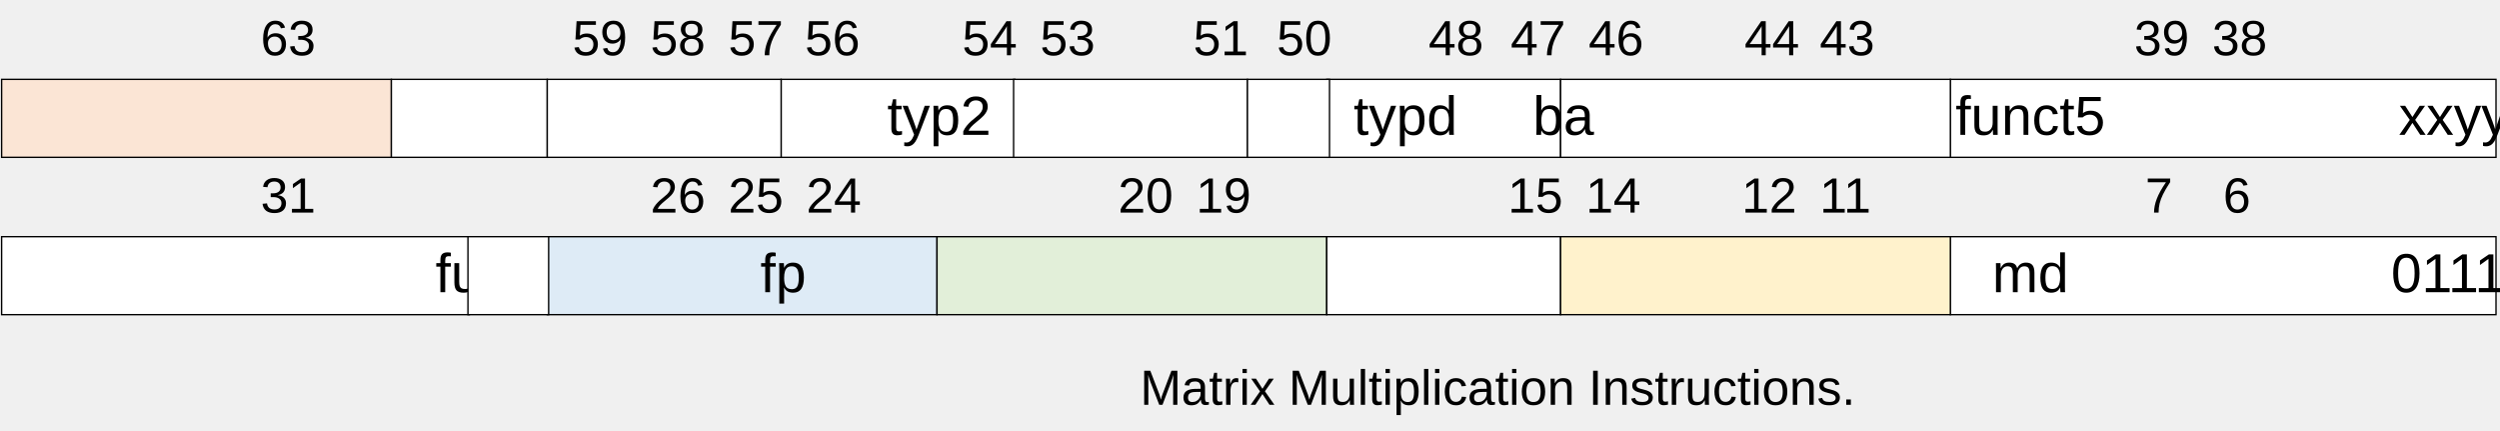
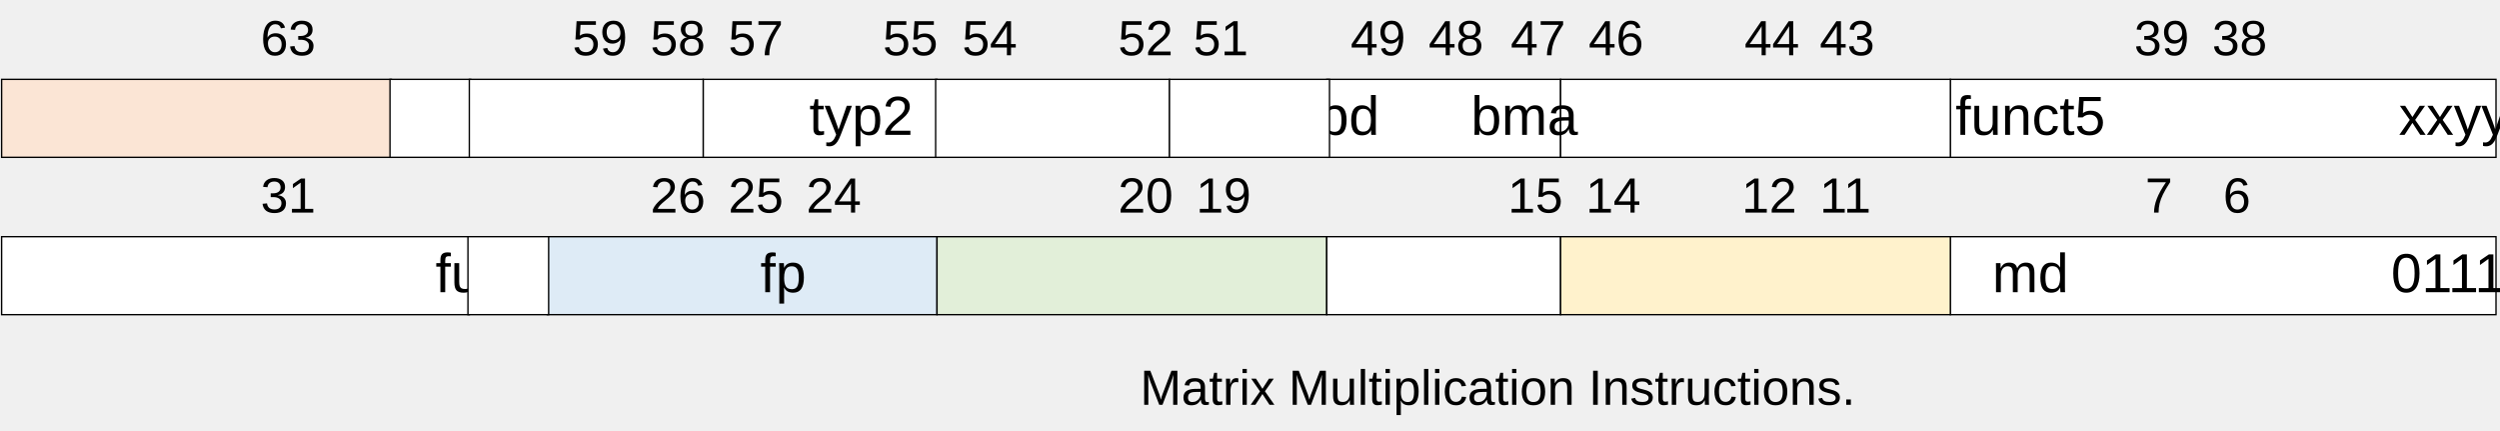
<svg xmlns="http://www.w3.org/2000/svg" xmlns:ns1="http://schemas.microsoft.com/visio/2003/SVGExtensions/" width="6.31in" height="1.086in" viewBox="0 0 454.293 78.203" xml:space="preserve" color-interpolation-filters="sRGB" class="st9">
  <ns1:documentProperties ns1:langID="2052" ns1:metric="true" ns1:viewMarkup="false">
    <ns1:userDefs>
      <ns1:ud ns1:nameU="msvSubprocessMaster" ns1:prompt="" ns1:val="VT4(Rectangle)" />
      <ns1:ud ns1:nameU="msvNoAutoConnect" ns1:val="VT0(1):26" />
    </ns1:userDefs>
  </ns1:documentProperties>
  <style type="text/css">
	
		.st1 {fill:none;stroke:none;stroke-width:0.25}
		.st2 {fill:#000000;font-family:Arial;font-size:0.75em}
		.st3 {fill:#ffffff;stroke:#000000;stroke-width:0.25}
		.st4 {fill:#000000;font-family:Arial;font-size:0.833em}
		.st5 {fill:#fbe5d5;stroke:#000000;stroke-width:0.25}
		.st6 {fill:#deebf6;stroke:#000000;stroke-width:0.25}
		.st7 {fill:#e2efd9;stroke:#000000;stroke-width:0.25}
		.st8 {fill:#fff2cc;stroke:#000000;stroke-width:0.25}
		.st9 {fill:none;fill-rule:evenodd;font-size:12px;overflow:visible;stroke-linecap:square;stroke-miterlimit:3}
	
	</style>
  <g ns1:mID="35" ns1:index="14" ns1:groupContext="foregroundPage">
    <ns1:userDefs>
      <ns1:ud ns1:nameU="msvThemeOrder" ns1:val="VT0(0):26" />
    </ns1:userDefs>
    <ns1:pageProperties ns1:drawingScale="0.0393701" ns1:pageScale="0.0393701" ns1:drawingUnits="24" ns1:shadowOffsetX="8.50394" ns1:shadowOffsetY="-8.50394" />
    <g id="shape57-1" ns1:mID="57" ns1:groupContext="shape" transform="translate(0.500007,-0.25)">
      <ns1:textBlock ns1:margins="rect(0,0,0,0)" ns1:tabSpace="42.5197" />
      <ns1:textRect cx="226.772" cy="71.116" width="453.55" height="14.173" />
      <rect x="0" y="64.029" width="453.543" height="14.173" class="st1" />
      <text x="161.75" y="73.82" class="st2" ns1:langID="2052">
        <ns1:paragraph ns1:horizAlign="1" />
        <ns1:tabList />Matrix Multiplication Instructions.</text>
    </g>
    <g id="shape61-4" ns1:mID="61" ns1:groupContext="shape" transform="translate(354.581,-49.6063)">
      <ns1:userDefs>
        <ns1:ud ns1:nameU="visVersion" ns1:val="VT0(15):26" />
      </ns1:userDefs>
      <ns1:textBlock ns1:margins="rect(0,0,0,0)" ns1:tabSpace="42.5197" />
      <ns1:textRect cx="49.606" cy="71.116" width="99.22" height="14.173" />
      <rect x="0" y="64.029" width="99.213" height="14.173" class="st3" />
      <text x="31.54" y="74.12" class="st4" ns1:langID="2052">
        <ns1:paragraph ns1:horizAlign="1" />
        <ns1:tabList />xxyyy11</text>
    </g>
    <g id="shape71-7" ns1:mID="71" ns1:groupContext="shape" transform="translate(355.081,-63.7795)">
      <ns1:textBlock ns1:margins="rect(0,0,0,0)" ns1:tabSpace="42.5197" />
      <ns1:textRect cx="7.087" cy="71.116" width="14.18" height="14.173" />
      <rect x="0" y="64.029" width="14.173" height="14.173" class="st1" />
      <text x="2.08" y="73.82" class="st2" ns1:langID="2052">
        <ns1:paragraph ns1:horizAlign="1" />
        <ns1:tabList />38</text>
    </g>
    <g id="shape75-10" ns1:mID="75" ns1:groupContext="shape" transform="translate(0.25,-63.7795)">
      <ns1:textBlock ns1:margins="rect(0,0,0,0)" ns1:tabSpace="42.5197" />
      <ns1:textRect cx="7.087" cy="71.116" width="14.18" height="14.173" />
      <rect x="0" y="64.029" width="14.173" height="14.173" class="st1" />
      <text x="2.08" y="73.82" class="st2" ns1:langID="2052">
        <ns1:paragraph ns1:horizAlign="1" />
        <ns1:tabList />63</text>
    </g>
    <g id="shape76-13" ns1:mID="76" ns1:groupContext="shape" transform="translate(439.62,-63.7795)">
      <ns1:textBlock ns1:margins="rect(0,0,0,0)" ns1:tabSpace="42.5197" />
      <ns1:textRect cx="7.087" cy="71.116" width="14.18" height="14.173" />
      <rect x="0" y="64.029" width="14.173" height="14.173" class="st1" />
      <text x="2.08" y="73.82" class="st2" ns1:langID="2052">
        <ns1:paragraph ns1:horizAlign="1" />
        <ns1:tabList />32</text>
    </g>
    <g id="shape77-16" ns1:mID="77" ns1:groupContext="shape" transform="translate(340.907,-63.7795)">
      <ns1:textBlock ns1:margins="rect(0,0,0,0)" ns1:tabSpace="42.5197" />
      <ns1:textRect cx="7.087" cy="71.116" width="14.18" height="14.173" />
      <rect x="0" y="64.029" width="14.173" height="14.173" class="st1" />
      <text x="2.08" y="73.82" class="st2" ns1:langID="2052">
        <ns1:paragraph ns1:horizAlign="1" />
        <ns1:tabList />39</text>
    </g>
    <g id="shape78-19" ns1:mID="78" ns1:groupContext="shape" transform="translate(71.1161,-63.7795)">
      <ns1:textBlock ns1:margins="rect(0,0,0,0)" ns1:tabSpace="42.5197" />
      <ns1:textRect cx="7.087" cy="71.116" width="14.18" height="14.173" />
      <rect x="0" y="64.029" width="14.173" height="14.173" class="st1" />
      <text x="2.08" y="73.82" class="st2" ns1:langID="2052">
        <ns1:paragraph ns1:horizAlign="1" />
        <ns1:tabList />58</text>
    </g>
    <g id="shape86-22" ns1:mID="86" ns1:groupContext="shape" transform="translate(283.715,-63.7795)">
      <ns1:textBlock ns1:margins="rect(0,0,0,0)" ns1:tabSpace="42.5197" />
      <ns1:textRect cx="7.087" cy="71.116" width="14.18" height="14.173" />
      <rect x="0" y="64.029" width="14.173" height="14.173" class="st1" />
      <text x="2.08" y="73.82" class="st2" ns1:langID="2052">
        <ns1:paragraph ns1:horizAlign="1" />
        <ns1:tabList />43</text>
    </g>
    <g id="shape87-25" ns1:mID="87" ns1:groupContext="shape" transform="translate(241.195,-49.6063)">
      <ns1:userDefs>
        <ns1:ud ns1:nameU="visVersion" ns1:val="VT0(15):26" />
      </ns1:userDefs>
      <ns1:textBlock ns1:margins="rect(0,0,0,0)" ns1:tabSpace="42.5197" />
      <ns1:textRect cx="21.26" cy="71.116" width="42.52" height="14.173" />
      <rect x="0" y="64.029" width="42.52" height="14.173" class="st3" />
      <text x="14.04" y="74.12" class="st4" ns1:langID="2052">
        <ns1:paragraph ns1:horizAlign="1" />
        <ns1:tabList />frm</text>
    </g>
    <g id="shape89-28" ns1:mID="89" ns1:groupContext="shape" transform="translate(212.598,-63.7795)">
      <ns1:textBlock ns1:margins="rect(0,0,0,0)" ns1:tabSpace="42.5197" />
      <ns1:textRect cx="7.087" cy="71.116" width="14.18" height="14.173" />
      <rect x="0" y="64.029" width="14.173" height="14.173" class="st1" />
      <text x="2.08" y="73.82" class="st2" ns1:langID="2052">
        <ns1:paragraph ns1:horizAlign="1" />
        <ns1:tabList />48</text>
    </g>
    <g id="shape90-31" ns1:mID="90" ns1:groupContext="shape" transform="translate(56.9429,-63.7795)">
      <ns1:textBlock ns1:margins="rect(0,0,0,0)" ns1:tabSpace="42.5197" />
      <ns1:textRect cx="7.087" cy="71.116" width="14.18" height="14.173" />
      <rect x="0" y="64.029" width="14.173" height="14.173" class="st1" />
      <text x="2.08" y="73.82" class="st2" ns1:langID="2052">
        <ns1:paragraph ns1:horizAlign="1" />
        <ns1:tabList />59</text>
    </g>
    <g id="shape91-34" ns1:mID="91" ns1:groupContext="shape" transform="translate(0.25,-49.6063)">
      <ns1:userDefs>
        <ns1:ud ns1:nameU="visVersion" ns1:val="VT0(15):26" />
      </ns1:userDefs>
      <ns1:textBlock ns1:margins="rect(0,0,0,0)" ns1:tabSpace="42.5197" />
      <ns1:textRect cx="35.433" cy="71.116" width="70.87" height="14.173" />
      <rect x="0" y="64.029" width="70.866" height="14.173" class="st5" />
      <text x="27.65" y="74.12" class="st4" ns1:langID="2052">
        <ns1:paragraph ns1:horizAlign="1" />
        <ns1:tabList />sps</text>
    </g>
-     <g id="shape92-37" ns1:mID="92" ns1:groupContext="shape" transform="translate(71.1161,-49.6063)">
-       <ns1:userDefs>
-         <ns1:ud ns1:nameU="visVersion" ns1:val="VT0(15):26" />
-       </ns1:userDefs>
-       <ns1:textBlock ns1:margins="rect(0,0,0,0)" ns1:tabSpace="42.5197" />
-       <ns1:textRect cx="14.173" cy="71.116" width="28.35" height="14.173" />
-       <rect x="0" y="64.029" width="28.346" height="14.173" class="st3" />
-       <text x="4.73" y="74.12" class="st4" ns1:langID="2052">
-         <ns1:paragraph ns1:horizAlign="1" />
-         <ns1:tabList />spm</text>
+     <g id="shape92-37" ns1:mID="92" ns1:groupContext="shape" transform="translate(70.8661,-49.6063)">
+       <ns1:userDefs>
+         <ns1:ud ns1:nameU="visVersion" ns1:val="VT0(15):26" />
+       </ns1:userDefs>
+       <ns1:textBlock ns1:margins="rect(0,0,0,0)" ns1:tabSpace="42.5197" />
+       <ns1:textRect cx="7.337" cy="71.116" width="14.68" height="14.173" />
+       <rect x="0" y="64.029" width="14.673" height="14.173" class="st3" />
+       <text x="2.06" y="74.12" class="st4" ns1:langID="2052">
+         <ns1:paragraph ns1:horizAlign="1" />
+         <ns1:tabList />sp</text>
    </g>
    <g id="shape93-40" ns1:mID="93" ns1:groupContext="shape" transform="translate(283.715,-49.6063)">
      <ns1:userDefs>
        <ns1:ud ns1:nameU="visVersion" ns1:val="VT0(15):26" />
      </ns1:userDefs>
      <ns1:textBlock ns1:margins="rect(0,0,0,0)" ns1:tabSpace="42.5197" />
      <ns1:textRect cx="35.433" cy="71.116" width="70.87" height="14.173" />
      <rect x="0" y="64.029" width="70.866" height="14.173" class="st3" />
      <text x="21.81" y="74.12" class="st4" ns1:langID="2052">
        <ns1:paragraph ns1:horizAlign="1" />
        <ns1:tabList />funct5</text>
    </g>
-     <g id="shape94-43" ns1:mID="94" ns1:groupContext="shape" transform="translate(185.002,-63.7795)">
-       <ns1:textBlock ns1:margins="rect(0,0,0,0)" ns1:tabSpace="42.5197" />
-       <ns1:textRect cx="7.087" cy="71.116" width="14.18" height="14.173" />
-       <rect x="0" y="64.029" width="14.173" height="14.173" class="st1" />
-       <text x="2.08" y="73.82" class="st2" ns1:langID="2052">
-         <ns1:paragraph ns1:horizAlign="1" />
-         <ns1:tabList />50</text>
+     <g id="shape94-43" ns1:mID="94" ns1:groupContext="shape" transform="translate(198.425,-63.7795)">
+       <ns1:textBlock ns1:margins="rect(0,0,0,0)" ns1:tabSpace="42.5197" />
+       <ns1:textRect cx="7.087" cy="71.116" width="14.18" height="14.173" />
+       <rect x="0" y="64.029" width="14.173" height="14.173" class="st1" />
+       <text x="2.08" y="73.82" class="st2" ns1:langID="2052">
+         <ns1:paragraph ns1:horizAlign="1" />
+         <ns1:tabList />49</text>
    </g>
    <g id="shape95-46" ns1:mID="95" ns1:groupContext="shape" transform="translate(169.829,-63.7795)">
      <ns1:textBlock ns1:margins="rect(0,0,0,0)" ns1:tabSpace="42.5197" />
      <ns1:textRect cx="7.087" cy="71.116" width="14.18" height="14.173" />
      <rect x="0" y="64.029" width="14.173" height="14.173" class="st1" />
      <text x="2.08" y="73.82" class="st2" ns1:langID="2052">
        <ns1:paragraph ns1:horizAlign="1" />
        <ns1:tabList />51</text>
    </g>
-     <g id="shape96-49" ns1:mID="96" ns1:groupContext="shape" transform="translate(141.982,-63.7795)">
-       <ns1:textBlock ns1:margins="rect(0,0,0,0)" ns1:tabSpace="42.5197" />
-       <ns1:textRect cx="7.087" cy="71.116" width="14.18" height="14.173" />
-       <rect x="0" y="64.029" width="14.173" height="14.173" class="st1" />
-       <text x="2.08" y="73.82" class="st2" ns1:langID="2052">
-         <ns1:paragraph ns1:horizAlign="1" />
-         <ns1:tabList />53</text>
+     <g id="shape96-49" ns1:mID="96" ns1:groupContext="shape" transform="translate(156.155,-63.7795)">
+       <ns1:textBlock ns1:margins="rect(0,0,0,0)" ns1:tabSpace="42.5197" />
+       <ns1:textRect cx="7.087" cy="71.116" width="14.18" height="14.173" />
+       <rect x="0" y="64.029" width="14.173" height="14.173" class="st1" />
+       <text x="2.08" y="73.82" class="st2" ns1:langID="2052">
+         <ns1:paragraph ns1:horizAlign="1" />
+         <ns1:tabList />52</text>
    </g>
    <g id="shape97-52" ns1:mID="97" ns1:groupContext="shape" transform="translate(241.695,-63.7795)">
      <ns1:textBlock ns1:margins="rect(0,0,0,0)" ns1:tabSpace="42.5197" />
      <ns1:textRect cx="7.087" cy="71.116" width="14.18" height="14.173" />
      <rect x="0" y="64.029" width="14.173" height="14.173" class="st1" />
      <text x="2.08" y="73.82" class="st2" ns1:langID="2052">
        <ns1:paragraph ns1:horizAlign="1" />
        <ns1:tabList />46</text>
    </g>
    <g id="shape98-55" ns1:mID="98" ns1:groupContext="shape" transform="translate(270.041,-63.7795)">
      <ns1:textBlock ns1:margins="rect(0,0,0,0)" ns1:tabSpace="42.5197" />
      <ns1:textRect cx="7.087" cy="71.116" width="14.18" height="14.173" />
      <rect x="0" y="64.029" width="14.173" height="14.173" class="st1" />
      <text x="2.08" y="73.82" class="st2" ns1:langID="2052">
        <ns1:paragraph ns1:horizAlign="1" />
        <ns1:tabList />44</text>
    </g>
    <g id="shape100-58" ns1:mID="100" ns1:groupContext="shape" transform="translate(227.522,-63.7795)">
      <ns1:textBlock ns1:margins="rect(0,0,0,0)" ns1:tabSpace="42.5197" />
      <ns1:textRect cx="7.087" cy="71.116" width="14.18" height="14.173" />
      <rect x="0" y="64.029" width="14.173" height="14.173" class="st1" />
      <text x="2.08" y="73.82" class="st2" ns1:langID="2052">
        <ns1:paragraph ns1:horizAlign="1" />
        <ns1:tabList />47</text>
    </g>
    <g id="shape127-61" ns1:mID="127" ns1:groupContext="shape" transform="translate(0.25,-21.0099)">
      <ns1:userDefs>
        <ns1:ud ns1:nameU="visVersion" ns1:val="VT0(15):26" />
      </ns1:userDefs>
      <ns1:textBlock ns1:margins="rect(0,0,0,0)" ns1:tabSpace="42.5197" />
      <ns1:textRect cx="42.52" cy="71.116" width="85.04" height="14.173" />
      <rect x="0" y="64.029" width="85.039" height="14.173" class="st3" />
      <text x="28.9" y="74.12" class="st4" ns1:langID="2052">
        <ns1:paragraph ns1:horizAlign="1" />
        <ns1:tabList />funct6</text>
    </g>
    <g id="shape129-64" ns1:mID="129" ns1:groupContext="shape" transform="translate(99.4626,-21.0099)">
      <ns1:userDefs>
        <ns1:ud ns1:nameU="visVersion" ns1:val="VT0(15):26" />
      </ns1:userDefs>
      <ns1:textBlock ns1:margins="rect(0,0,0,0)" ns1:tabSpace="42.5197" />
      <ns1:textRect cx="35.433" cy="71.116" width="70.87" height="14.173" />
      <rect x="0" y="64.029" width="70.866" height="14.173" class="st6" />
      <text x="25.99" y="74.12" class="st4" ns1:langID="2052">
        <ns1:paragraph ns1:horizAlign="1" />
        <ns1:tabList />ms2</text>
    </g>
    <g id="shape130-67" ns1:mID="130" ns1:groupContext="shape" transform="translate(170.329,-21.0099)">
      <ns1:userDefs>
        <ns1:ud ns1:nameU="visVersion" ns1:val="VT0(15):26" />
      </ns1:userDefs>
      <ns1:textBlock ns1:margins="rect(0,0,0,0)" ns1:tabSpace="42.5197" />
      <ns1:textRect cx="35.433" cy="71.116" width="70.87" height="14.173" />
      <rect x="0" y="64.029" width="70.866" height="14.173" class="st7" />
      <text x="25.99" y="74.12" class="st4" ns1:langID="2052">
        <ns1:paragraph ns1:horizAlign="1" />
        <ns1:tabList />ms1</text>
    </g>
    <g id="shape131-70" ns1:mID="131" ns1:groupContext="shape" transform="translate(241.195,-21.0099)">
      <ns1:userDefs>
        <ns1:ud ns1:nameU="visVersion" ns1:val="VT0(15):26" />
      </ns1:userDefs>
      <ns1:textBlock ns1:margins="rect(0,0,0,0)" ns1:tabSpace="42.5197" />
      <ns1:textRect cx="21.26" cy="71.116" width="42.52" height="14.173" />
      <rect x="0" y="64.029" width="42.52" height="14.173" class="st3" />
      <text x="7.64" y="74.12" class="st4" ns1:langID="2052">
        <ns1:paragraph ns1:horizAlign="1" />
        <ns1:tabList />funct3</text>
    </g>
    <g id="shape132-73" ns1:mID="132" ns1:groupContext="shape" transform="translate(354.581,-21.0099)">
      <ns1:userDefs>
        <ns1:ud ns1:nameU="visVersion" ns1:val="VT0(15):26" />
      </ns1:userDefs>
      <ns1:textBlock ns1:margins="rect(0,0,0,0)" ns1:tabSpace="42.5197" />
      <ns1:textRect cx="49.606" cy="71.116" width="99.22" height="14.173" />
      <rect x="0" y="64.029" width="99.213" height="14.173" class="st3" />
      <text x="30.14" y="74.12" class="st4" ns1:langID="2052">
        <ns1:paragraph ns1:horizAlign="1" />
        <ns1:tabList />0111111</text>
    </g>
    <g id="shape133-76" ns1:mID="133" ns1:groupContext="shape" transform="translate(283.715,-21.0099)">
      <ns1:userDefs>
        <ns1:ud ns1:nameU="visVersion" ns1:val="VT0(15):26" />
      </ns1:userDefs>
      <ns1:textBlock ns1:margins="rect(0,0,0,0)" ns1:tabSpace="42.5197" />
      <ns1:textRect cx="35.433" cy="71.116" width="70.87" height="14.173" />
      <rect x="0" y="64.029" width="70.866" height="14.173" class="st8" />
      <text x="28.49" y="74.12" class="st4" ns1:langID="2052">
        <ns1:paragraph ns1:horizAlign="1" />
        <ns1:tabList />md</text>
    </g>
    <g id="shape134-79" ns1:mID="134" ns1:groupContext="shape" transform="translate(85.2894,-35.1831)">
      <ns1:textBlock ns1:margins="rect(0,0,0,0)" ns1:tabSpace="42.5197" />
      <ns1:textRect cx="7.087" cy="71.116" width="14.18" height="14.173" />
      <rect x="0" y="64.029" width="14.173" height="14.173" class="st1" />
      <text x="2.08" y="73.82" class="st2" ns1:langID="2052">
        <ns1:paragraph ns1:horizAlign="1" />
        <ns1:tabList />25</text>
    </g>
    <g id="shape135-82" ns1:mID="135" ns1:groupContext="shape" transform="translate(71.1161,-35.1831)">
      <ns1:textBlock ns1:margins="rect(0,0,0,0)" ns1:tabSpace="42.5197" />
      <ns1:textRect cx="7.087" cy="71.116" width="14.18" height="14.173" />
      <rect x="0" y="64.029" width="14.173" height="14.173" class="st1" />
      <text x="2.08" y="73.82" class="st2" ns1:langID="2052">
        <ns1:paragraph ns1:horizAlign="1" />
        <ns1:tabList />26</text>
    </g>
    <g id="shape136-85" ns1:mID="136" ns1:groupContext="shape" transform="translate(0.25,-35.1831)">
      <ns1:textBlock ns1:margins="rect(0,0,0,0)" ns1:tabSpace="42.5197" />
      <ns1:textRect cx="7.087" cy="71.116" width="14.18" height="14.173" />
      <rect x="0" y="64.029" width="14.173" height="14.173" class="st1" />
      <text x="2.08" y="73.82" class="st2" ns1:langID="2052">
        <ns1:paragraph ns1:horizAlign="1" />
        <ns1:tabList />31</text>
    </g>
    <g id="shape137-88" ns1:mID="137" ns1:groupContext="shape" transform="translate(99.4626,-35.1831)">
      <ns1:textBlock ns1:margins="rect(0,0,0,0)" ns1:tabSpace="42.5197" />
      <ns1:textRect cx="7.087" cy="71.116" width="14.18" height="14.173" />
      <rect x="0" y="64.029" width="14.173" height="14.173" class="st1" />
      <text x="2.08" y="73.82" class="st2" ns1:langID="2052">
        <ns1:paragraph ns1:horizAlign="1" />
        <ns1:tabList />24</text>
    </g>
    <g id="shape138-91" ns1:mID="138" ns1:groupContext="shape" transform="translate(156.156,-35.1831)">
      <ns1:textBlock ns1:margins="rect(0,0,0,0)" ns1:tabSpace="42.5197" />
      <ns1:textRect cx="7.087" cy="71.116" width="14.18" height="14.173" />
      <rect x="0" y="64.029" width="14.173" height="14.173" class="st1" />
      <text x="2.08" y="73.82" class="st2" ns1:langID="2052">
        <ns1:paragraph ns1:horizAlign="1" />
        <ns1:tabList />20</text>
    </g>
    <g id="shape139-94" ns1:mID="139" ns1:groupContext="shape" transform="translate(170.329,-35.1831)">
      <ns1:textBlock ns1:margins="rect(0,0,0,0)" ns1:tabSpace="42.5197" />
      <ns1:textRect cx="7.087" cy="71.116" width="14.18" height="14.173" />
      <rect x="0" y="64.029" width="14.173" height="14.173" class="st1" />
      <text x="2.08" y="73.82" class="st2" ns1:langID="2052">
        <ns1:paragraph ns1:horizAlign="1" />
        <ns1:tabList />19</text>
    </g>
    <g id="shape140-97" ns1:mID="140" ns1:groupContext="shape" transform="translate(227.022,-35.1831)">
      <ns1:textBlock ns1:margins="rect(0,0,0,0)" ns1:tabSpace="42.5197" />
      <ns1:textRect cx="7.087" cy="71.116" width="14.18" height="14.173" />
      <rect x="0" y="64.029" width="14.173" height="14.173" class="st1" />
      <text x="2.08" y="73.82" class="st2" ns1:langID="2052">
        <ns1:paragraph ns1:horizAlign="1" />
        <ns1:tabList />15</text>
    </g>
    <g id="shape141-100" ns1:mID="141" ns1:groupContext="shape" transform="translate(241.195,-35.1831)">
      <ns1:textBlock ns1:margins="rect(0,0,0,0)" ns1:tabSpace="42.5197" />
      <ns1:textRect cx="7.087" cy="71.116" width="14.18" height="14.173" />
      <rect x="0" y="64.029" width="14.173" height="14.173" class="st1" />
      <text x="2.08" y="73.82" class="st2" ns1:langID="2052">
        <ns1:paragraph ns1:horizAlign="1" />
        <ns1:tabList />14</text>
    </g>
    <g id="shape142-103" ns1:mID="142" ns1:groupContext="shape" transform="translate(269.541,-35.1831)">
      <ns1:textBlock ns1:margins="rect(0,0,0,0)" ns1:tabSpace="42.5197" />
      <ns1:textRect cx="7.087" cy="71.116" width="14.18" height="14.173" />
      <rect x="0" y="64.029" width="14.173" height="14.173" class="st1" />
      <text x="2.08" y="73.82" class="st2" ns1:langID="2052">
        <ns1:paragraph ns1:horizAlign="1" />
        <ns1:tabList />12</text>
    </g>
    <g id="shape143-106" ns1:mID="143" ns1:groupContext="shape" transform="translate(283.715,-35.1831)">
      <ns1:textBlock ns1:margins="rect(0,0,0,0)" ns1:tabSpace="42.5197" />
      <ns1:textRect cx="7.087" cy="71.116" width="14.18" height="14.173" />
      <rect x="0" y="64.029" width="14.173" height="14.173" class="st1" />
      <text x="2.08" y="73.82" class="st2" ns1:langID="2052">
        <ns1:paragraph ns1:horizAlign="1" />
        <ns1:tabList />11</text>
    </g>
    <g id="shape144-109" ns1:mID="144" ns1:groupContext="shape" transform="translate(340.407,-35.1831)">
      <ns1:textBlock ns1:margins="rect(0,0,0,0)" ns1:tabSpace="42.5197" />
      <ns1:textRect cx="7.087" cy="71.116" width="14.18" height="14.173" />
      <rect x="0" y="64.029" width="14.173" height="14.173" class="st1" />
      <text x="4.58" y="73.82" class="st2" ns1:langID="2052">
        <ns1:paragraph ns1:horizAlign="1" />
        <ns1:tabList />7</text>
    </g>
    <g id="shape145-112" ns1:mID="145" ns1:groupContext="shape" transform="translate(354.581,-35.1831)">
      <ns1:textBlock ns1:margins="rect(0,0,0,0)" ns1:tabSpace="42.5197" />
      <ns1:textRect cx="7.087" cy="71.116" width="14.18" height="14.173" />
      <rect x="0" y="64.029" width="14.173" height="14.173" class="st1" />
      <text x="4.58" y="73.82" class="st2" ns1:langID="2052">
        <ns1:paragraph ns1:horizAlign="1" />
        <ns1:tabList />6</text>
    </g>
    <g id="shape146-115" ns1:mID="146" ns1:groupContext="shape" transform="translate(439.62,-35.1831)">
      <ns1:textBlock ns1:margins="rect(0,0,0,0)" ns1:tabSpace="42.5197" />
      <ns1:textRect cx="7.087" cy="71.116" width="14.18" height="14.173" />
      <rect x="0" y="64.029" width="14.173" height="14.173" class="st1" />
      <text x="4.58" y="73.82" class="st2" ns1:langID="2052">
        <ns1:paragraph ns1:horizAlign="1" />
        <ns1:tabList />0</text>
    </g>
-     <g id="shape154-118" ns1:mID="154" ns1:groupContext="shape" transform="translate(141.982,-49.6063)">
+     <g id="shape154-118" ns1:mID="154" ns1:groupContext="shape" transform="translate(127.809,-49.6063)">
      <ns1:userDefs>
        <ns1:ud ns1:nameU="visVersion" ns1:val="VT0(15):26" />
      </ns1:userDefs>
      <ns1:textBlock ns1:margins="rect(0,0,0,0)" ns1:tabSpace="42.5197" />
      <ns1:textRect cx="21.26" cy="71.116" width="42.52" height="14.173" />
      <rect x="0" y="64.029" width="42.52" height="14.173" class="st3" />
      <text x="11.81" y="74.12" class="st4" ns1:langID="2052">
        <ns1:paragraph ns1:horizAlign="1" />
        <ns1:tabList />typ1</text>
    </g>
-     <g id="shape156-121" ns1:mID="156" ns1:groupContext="shape" transform="translate(184.252,-49.6063)">
+     <g id="shape156-121" ns1:mID="156" ns1:groupContext="shape" transform="translate(170.079,-49.6063)">
      <ns1:userDefs>
        <ns1:ud ns1:nameU="visVersion" ns1:val="VT0(15):26" />
      </ns1:userDefs>
      <ns1:textBlock ns1:margins="rect(0,0,0,0)" ns1:tabSpace="42.5197" />
      <ns1:textRect cx="21.26" cy="71.116" width="42.52" height="14.173" />
      <rect x="0" y="64.029" width="42.52" height="14.173" class="st3" />
      <text x="11.81" y="74.12" class="st4" ns1:langID="2052">
        <ns1:paragraph ns1:horizAlign="1" />
        <ns1:tabList />typd</text>
    </g>
-     <g id="shape157-124" ns1:mID="157" ns1:groupContext="shape" transform="translate(99.4626,-49.6063)">
+     <g id="shape157-124" ns1:mID="157" ns1:groupContext="shape" transform="translate(85.2894,-49.6063)">
      <ns1:userDefs>
        <ns1:ud ns1:nameU="visVersion" ns1:val="VT0(15):26" />
      </ns1:userDefs>
      <ns1:textBlock ns1:margins="rect(0,0,0,0)" ns1:tabSpace="42.5197" />
      <ns1:textRect cx="21.26" cy="71.116" width="42.52" height="14.173" />
      <rect x="0" y="64.029" width="42.52" height="14.173" class="st3" />
      <text x="11.81" y="74.12" class="st4" ns1:langID="2052">
        <ns1:paragraph ns1:horizAlign="1" />
        <ns1:tabList />typ2</text>
    </g>
    <g id="shape161-127" ns1:mID="161" ns1:groupContext="shape" transform="translate(85.0394,-21.0099)">
      <ns1:userDefs>
        <ns1:ud ns1:nameU="visVersion" ns1:val="VT0(15):26" />
      </ns1:userDefs>
      <ns1:textBlock ns1:margins="rect(0,0,0,0)" ns1:tabSpace="42.5197" />
      <ns1:textRect cx="7.337" cy="71.116" width="14.68" height="14.173" />
      <rect x="0" y="64.029" width="14.673" height="14.173" class="st3" />
      <text x="3.17" y="74.12" class="st4" ns1:langID="2052">
        <ns1:paragraph ns1:horizAlign="1" />
        <ns1:tabList />fp</text>
    </g>
-     <g id="shape163-130" ns1:mID="163" ns1:groupContext="shape" transform="translate(226.772,-49.6063)">
-       <ns1:userDefs>
-         <ns1:ud ns1:nameU="visVersion" ns1:val="VT0(15):26" />
-       </ns1:userDefs>
-       <ns1:textBlock ns1:margins="rect(0,0,0,0)" ns1:tabSpace="42.5197" />
-       <ns1:textRect cx="7.462" cy="71.116" width="14.93" height="14.173" />
-       <rect x="0" y="64.029" width="14.923" height="14.173" class="st3" />
-       <text x="1.9" y="74.12" class="st4" ns1:langID="2052">
-         <ns1:paragraph ns1:horizAlign="1" />
-         <ns1:tabList />ba</text>
+     <g id="shape163-130" ns1:mID="163" ns1:groupContext="shape" transform="translate(212.598,-49.6063)">
+       <ns1:userDefs>
+         <ns1:ud ns1:nameU="visVersion" ns1:val="VT0(15):26" />
+       </ns1:userDefs>
+       <ns1:textBlock ns1:margins="rect(0,0,0,0)" ns1:tabSpace="42.5197" />
+       <ns1:textRect cx="14.548" cy="71.116" width="29.1" height="14.173" />
+       <rect x="0" y="64.029" width="29.096" height="14.173" class="st3" />
+       <text x="4.82" y="74.12" class="st4" ns1:langID="2052">
+         <ns1:paragraph ns1:horizAlign="1" />
+         <ns1:tabList />bma</text>
    </g>
    <g id="shape164-133" ns1:mID="164" ns1:groupContext="shape" transform="translate(127.809,-63.7795)">
      <ns1:textBlock ns1:margins="rect(0,0,0,0)" ns1:tabSpace="42.5197" />
      <ns1:textRect cx="7.087" cy="71.116" width="14.18" height="14.173" />
      <rect x="0" y="64.029" width="14.173" height="14.173" class="st1" />
      <text x="2.08" y="73.82" class="st2" ns1:langID="2052">
        <ns1:paragraph ns1:horizAlign="1" />
        <ns1:tabList />54</text>
    </g>
-     <g id="shape165-136" ns1:mID="165" ns1:groupContext="shape" transform="translate(99.2126,-63.7795)">
-       <ns1:textBlock ns1:margins="rect(0,0,0,0)" ns1:tabSpace="42.5197" />
-       <ns1:textRect cx="7.087" cy="71.116" width="14.18" height="14.173" />
-       <rect x="0" y="64.029" width="14.173" height="14.173" class="st1" />
-       <text x="2.08" y="73.82" class="st2" ns1:langID="2052">
-         <ns1:paragraph ns1:horizAlign="1" />
-         <ns1:tabList />56</text>
+     <g id="shape165-136" ns1:mID="165" ns1:groupContext="shape" transform="translate(113.386,-63.7795)">
+       <ns1:textBlock ns1:margins="rect(0,0,0,0)" ns1:tabSpace="42.5197" />
+       <ns1:textRect cx="7.087" cy="71.116" width="14.18" height="14.173" />
+       <rect x="0" y="64.029" width="14.173" height="14.173" class="st1" />
+       <text x="2.08" y="73.82" class="st2" ns1:langID="2052">
+         <ns1:paragraph ns1:horizAlign="1" />
+         <ns1:tabList />55</text>
    </g>
    <g id="shape166-139" ns1:mID="166" ns1:groupContext="shape" transform="translate(85.2894,-63.7795)">
      <ns1:textBlock ns1:margins="rect(0,0,0,0)" ns1:tabSpace="42.5197" />
      <ns1:textRect cx="7.087" cy="71.116" width="14.18" height="14.173" />
      <rect x="0" y="64.029" width="14.173" height="14.173" class="st1" />
      <text x="2.08" y="73.82" class="st2" ns1:langID="2052">
        <ns1:paragraph ns1:horizAlign="1" />
        <ns1:tabList />57</text>
    </g>
  </g>
</svg>
